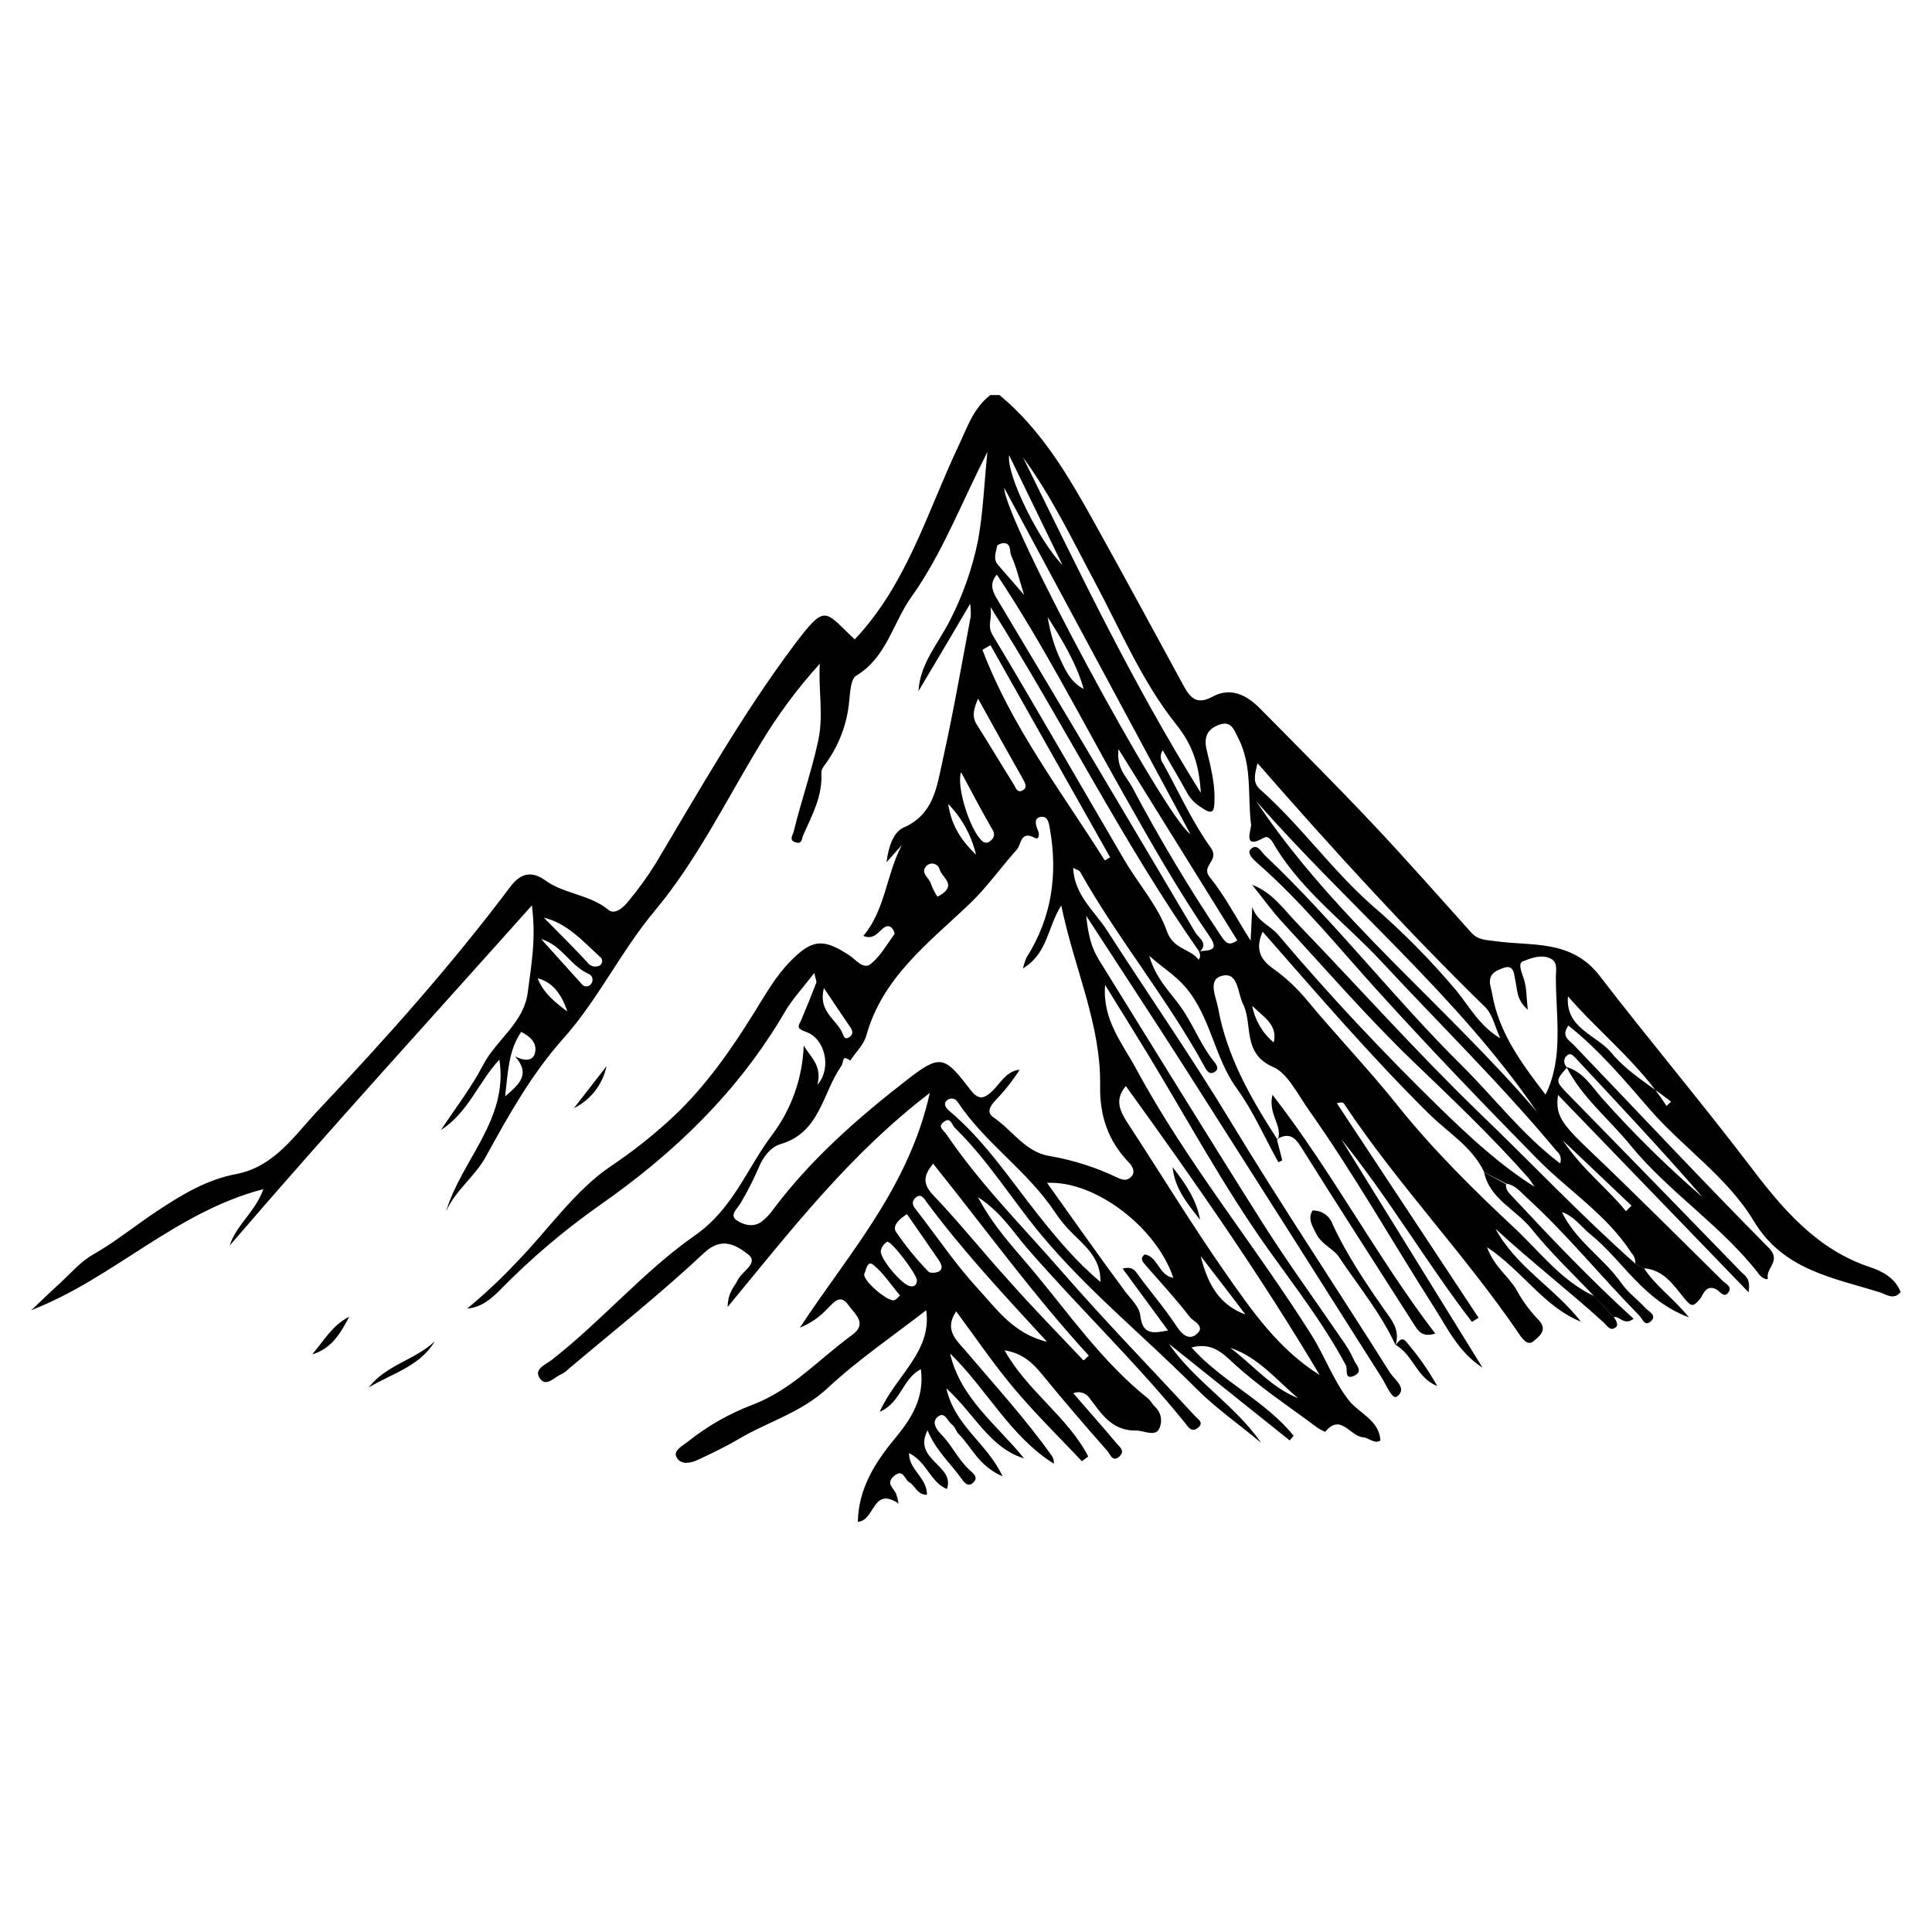
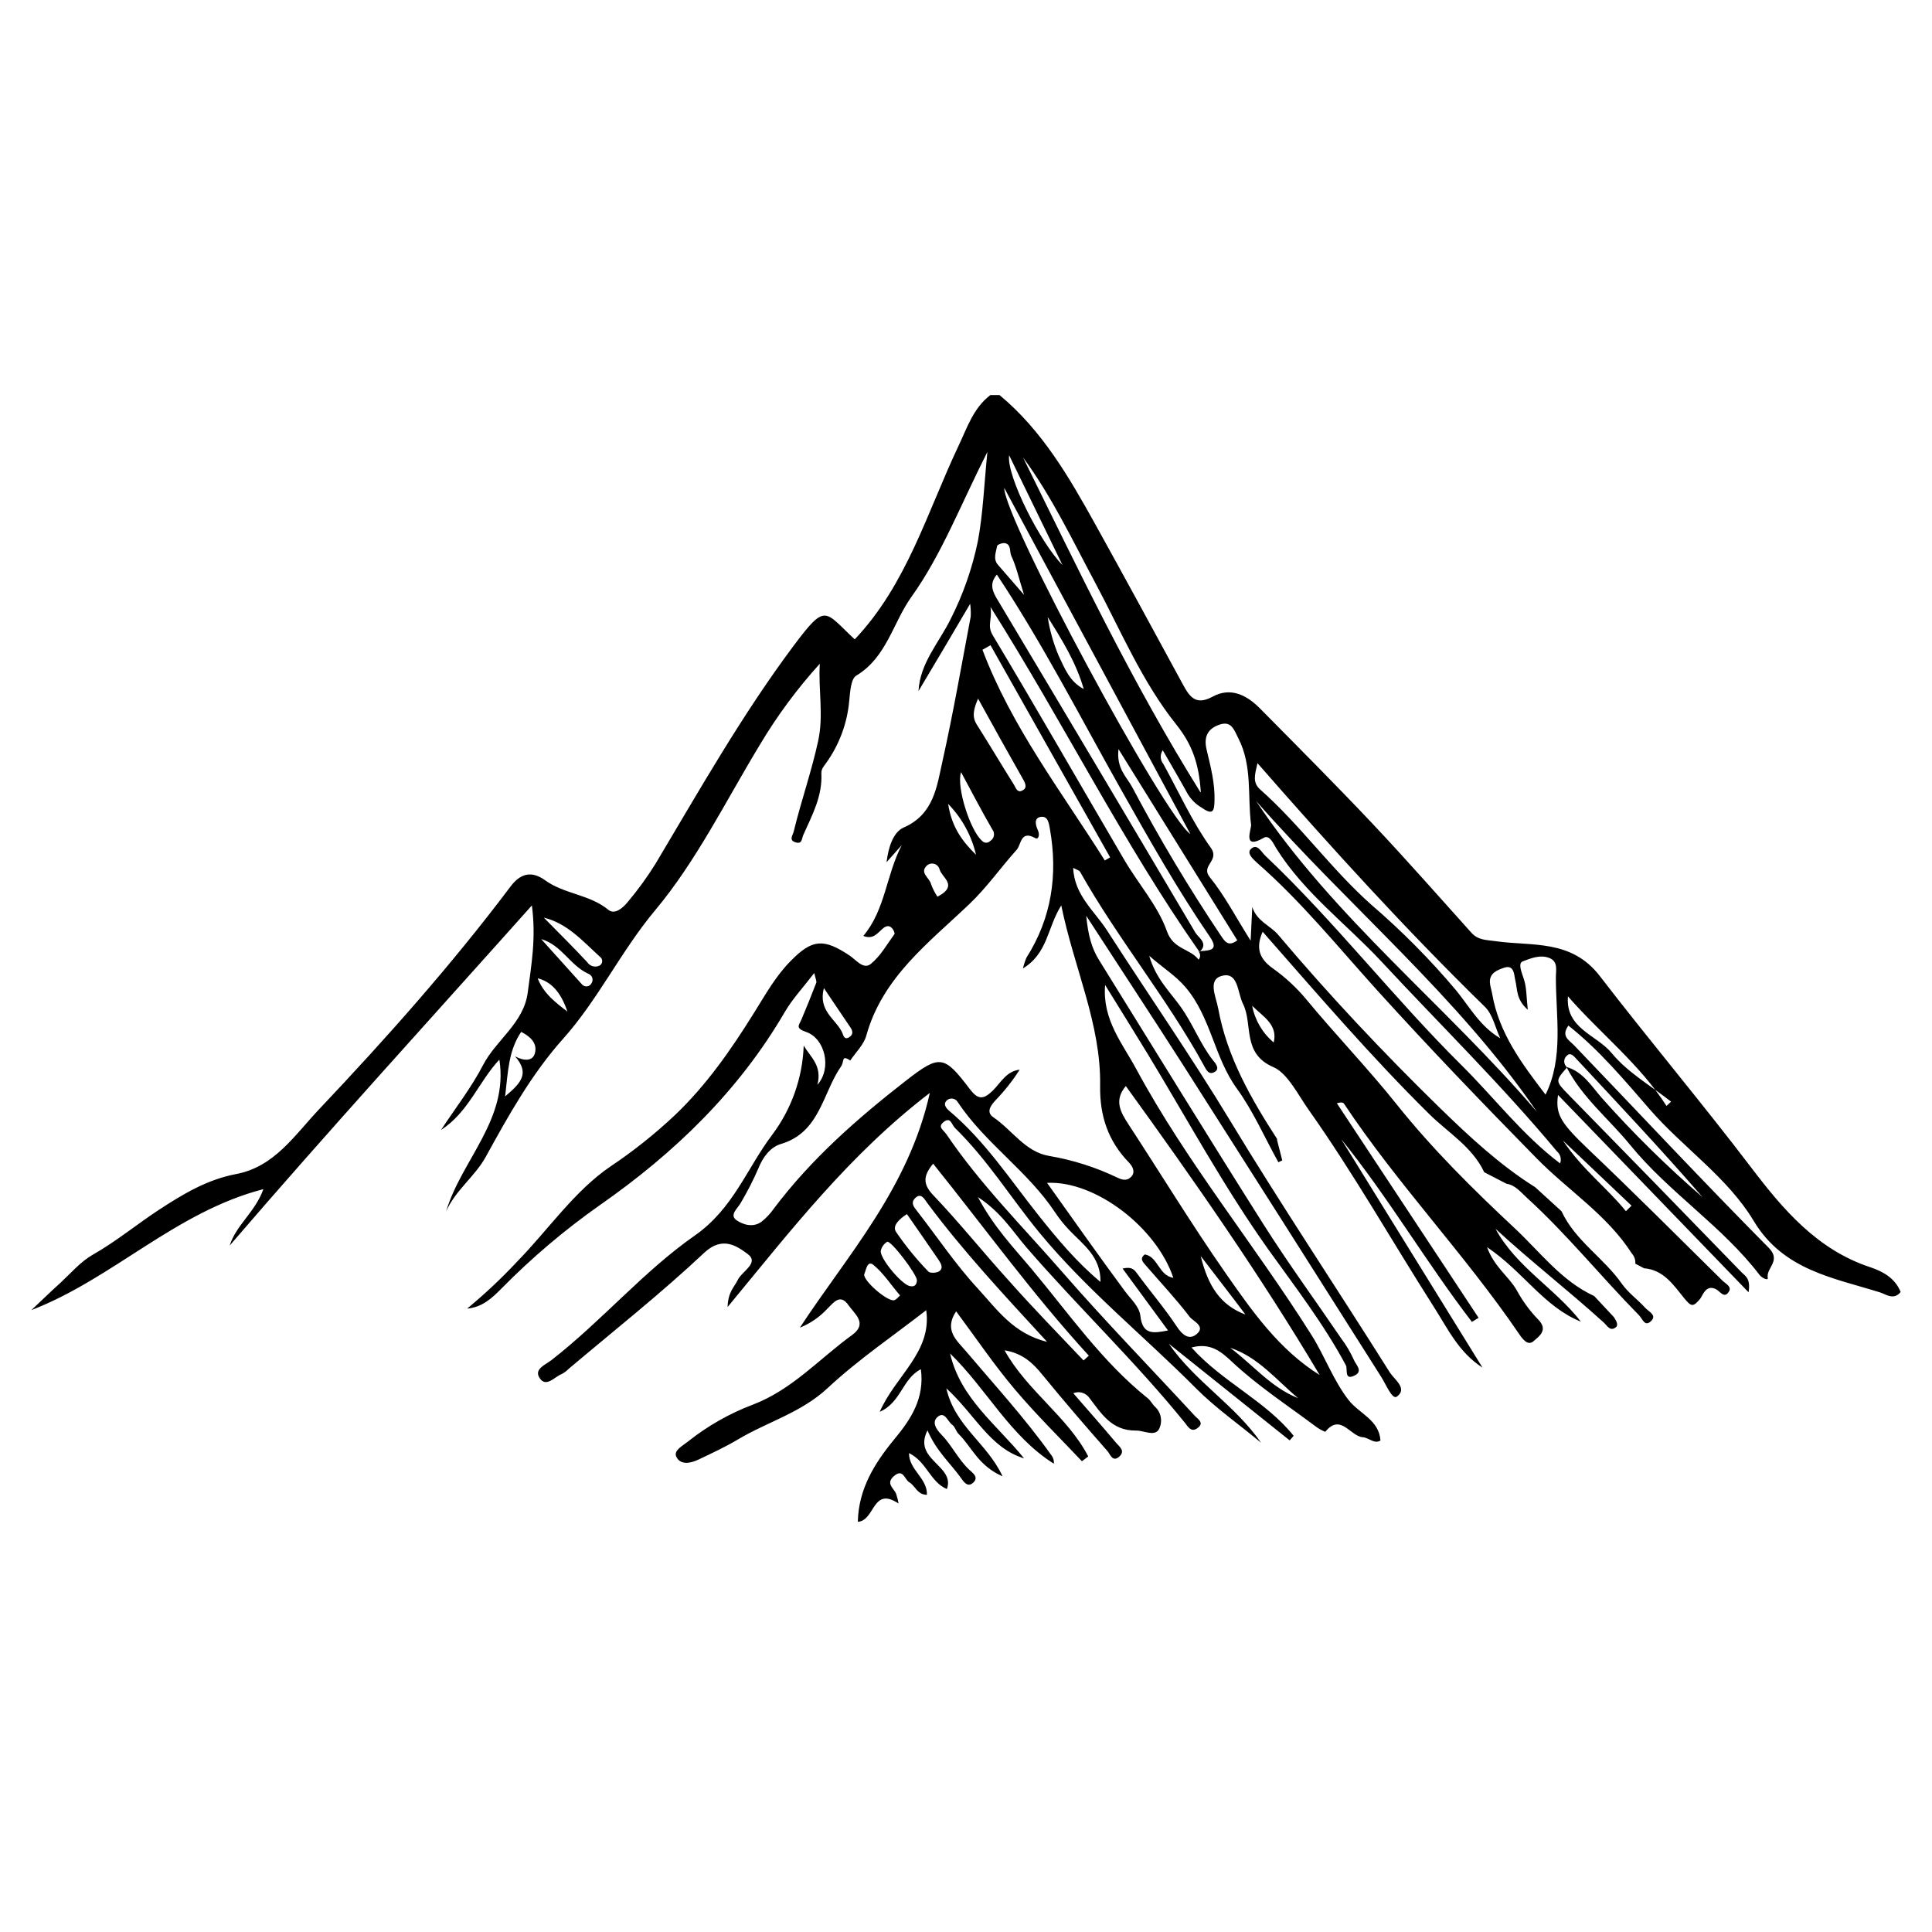
<svg xmlns="http://www.w3.org/2000/svg" xmlns:xlink="http://www.w3.org/1999/xlink" x="0pt" y="0pt" width="256pt" height="256pt" viewBox="0 0 256 256">
  <g id="1">
    <defs>
      <g id="2">
        <defs>
          <path id="3" d="M213.836,174.51 C214.121,174.934,214.503,175.546,214.109,175.867 C213.352,176.473,212.982,175.673,212.473,175.213 C207.797,170.973,202.817,167.114,198.165,162.825 C200.891,167.871,206.04,170.7,209.481,175.128 C204.568,173.16,201.824,168.465,197.038,165.254 C198.02,167.938,199.964,169.155,200.988,170.991 C201.753,172.393,202.702,173.687,203.811,174.838 C205.228,176.255,203.865,177.121,203.205,177.709 C202.442,178.381,201.757,177.448,201.273,176.734 C194.07,166.163,185.16,156.895,178.084,146.24 C177.981,146.088,177.757,146.015,177.139,146.185 C183.399,155.661,189.658,165.137,195.918,174.613 C195.625,174.795,195.332,174.977,195.039,175.159 C188.982,167.284,183.996,158.7,177.709,150.928 C183.952,161.024,190.195,171.12,196.439,181.216 C193.319,179.223,191.847,176.085,190.03,173.232 C184.457,164.497,179.35,155.447,173.371,147.009 C172.033,145.113,170.591,142.199,168.756,141.412 C164.515,139.594,166.06,135.748,164.703,133.022 C163.964,131.544,164.097,128.83,162.019,129.278 C159.942,129.727,161.111,132.004,161.414,133.609 C162.589,140.085,165.793,145.622,169.289,151.025 C169.254,150.997,169.22,150.969,169.186,150.94 C169.428,151.879,169.664,152.818,169.906,153.757 C169.735,153.84,169.563,153.923,169.392,154.005 C167.574,150.74,166.072,147.263,163.903,144.259 C160.875,140.109,160.463,134.76,157.07,130.793 C155.738,129.236,154.139,128.285,152.279,126.649 C153.133,129.642,155.017,131.417,156.404,133.349 C158.052,135.633,159.003,138.286,160.729,140.497 C160.965,140.794,161.704,141.557,160.99,142.011 C160.142,142.544,159.815,141.708,159.469,141.085 C154.581,132.204,148.087,124.347,143.114,115.515 C142.993,115.309,142.635,115.237,142.199,114.994 C142.35,118.629,145.034,120.713,146.7,123.305 C152.097,131.707,157.791,139.897,162.971,148.451 C169.803,159.742,177.157,170.712,184.172,181.876 C184.778,182.803,186.553,184.003,185.093,185.057 C184.487,185.511,183.669,183.476,183.033,182.47 C174.347,168.74,165.638,155.029,156.907,141.339 C152.782,134.882,148.559,128.485,143.931,121.349 C144.186,123.99,144.677,125.674,145.615,127.188 C152.885,138.898,160.081,150.643,167.453,162.286 C170.706,167.417,174.298,172.33,177.721,177.357 C178.384,178.239,178.947,179.192,179.399,180.198 C179.635,180.804,180.641,181.664,179.55,182.234 C178.072,183.003,178.593,181.434,178.339,180.913 C175.425,175.461,171.639,170.555,168.041,165.533 C162.153,157.246,157.325,148.311,152.067,139.643 C150.25,136.675,148.432,133.737,146.433,130.514 C146.046,135.142,148.753,138.28,150.583,141.696 C157.295,154.114,166.308,165.018,173.795,176.921 C175.546,179.702,176.63,182.827,178.678,185.493 C180.083,187.31,182.736,188.122,182.918,190.878 C182.094,191.387,181.373,190.49,180.592,190.442 C178.92,190.339,177.648,187.195,175.601,189.727 C175.082,189.514,174.597,189.229,174.159,188.879 C170.47,186.129,166.617,183.603,163.255,180.453 C161.856,179.144,160.414,177.86,157.876,178.551 C161.953,183.106,167.695,185.608,171.415,190.254 C171.239,190.456,171.063,190.658,170.888,190.86 C170.888,190.86,154.871,178.048,154.871,178.048 C158.361,183.082,163.631,186.159,167.102,191.175 C164.212,188.752,161.111,186.607,158.476,183.96 C151.606,177.049,143.974,170.906,137.753,163.364 C133.973,158.767,130.853,153.672,126.546,149.468 C126.092,149.026,125.977,147.96,125.074,148.644 C124.172,149.329,125.001,149.705,125.407,150.298 C129.92,156.962,135.584,162.601,140.818,168.616 C146.464,175.098,152.467,181.265,158.3,187.583 C158.724,188.043,159.645,188.534,158.658,189.242 C157.828,189.848,157.404,189.024,156.986,188.503 C150.431,180.398,142.865,173.208,136.051,165.333 C134.197,163.189,132.707,160.669,129.581,158.621 C131.695,162.619,134.33,165.327,136.693,168.15 C141.618,174.032,146.015,180.423,152.091,185.281 C152.473,185.59,152.697,186.086,153.06,186.414 C153.894,187.195,154.089,188.444,153.533,189.442 C152.927,190.357,151.558,189.545,150.534,189.557 C147.221,189.594,145.888,187.207,144.228,185.075 C143.727,184.504,142.917,184.319,142.217,184.614 C144.192,186.886,146.082,189.024,147.917,191.211 C148.311,191.678,149.129,192.229,148.341,192.98 C147.427,193.834,147.094,192.671,146.76,192.295 C143.847,188.982,140.951,185.632,138.171,182.222 C136.88,180.629,135.524,179.314,133.107,178.926 C136.135,184.342,141.472,187.722,144.198,192.986 C144.198,192.986,143.362,193.622,143.362,193.622 C140.394,190.478,137.304,187.449,134.506,184.142 C131.707,180.835,129.363,177.345,126.692,173.759 C125.032,176.255,126.788,177.624,128.012,179.066 C131.822,183.566,135.814,187.922,139.249,192.738 C139.535,193.074,139.676,193.509,139.643,193.949 C133.809,190.284,130.72,184.021,125.892,179.344 C127.261,185.311,132.095,188.782,135.693,193.24 C131.174,191.871,129.224,187.468,125.395,183.96 C126.534,188.994,130.774,191.175,132.846,195.621 C129.599,194.21,128.739,191.684,127.025,190.012 C126.679,189.679,126.564,189.073,126.189,188.8 C125.553,188.37,125.177,186.838,124.153,187.825 C123.548,188.431,123.923,189.261,124.723,190.072 C126.098,191.466,126.946,193.343,128.412,194.731 C128.842,195.143,129.739,195.706,128.975,196.439 C128.212,197.172,127.685,196.33,127.303,195.797 C125.91,193.858,124.056,192.259,122.899,189.533 C120.894,193.453,126.607,194.167,125.468,197.305 C123.263,196.39,122.79,193.671,120.446,192.544 C120.446,194.797,122.869,195.809,122.827,198.068 C121.53,198.068,121.264,196.857,120.495,196.415 C119.853,196.057,119.683,194.494,118.423,195.615 C117.339,196.59,118.423,197.178,118.738,197.923 C118.88,198.348,118.99,198.784,119.065,199.225 C115.57,196.893,115.97,201.497,113.668,201.648 C113.753,197.305,115.873,193.895,118.514,190.69 C120.701,188.061,122.53,185.287,122.021,181.428 C119.55,182.694,119.416,185.826,116.569,187.074 C118.671,182.264,123.511,179.163,122.73,173.608 C118.435,176.952,113.765,180.114,109.688,183.906 C106.187,187.183,101.722,188.388,97.803,190.721 C96.107,191.732,94.296,192.574,92.508,193.422 C91.467,193.913,90.134,194.155,89.607,193.004 C89.231,192.186,90.443,191.587,91.145,191.023 C93.739,188.955,96.639,187.303,99.741,186.129 C104.969,184.142,108.561,180.041,112.898,176.903 C115.025,175.365,113.244,174.117,112.432,172.948 C111.336,171.379,110.494,172.554,109.645,173.396 C108.63,174.5,107.38,175.364,105.987,175.922 C112.268,166.327,120.386,157.482,123.208,144.816 C112.559,152.97,104.878,162.928,96.41,173.19 C96.47,171.124,97.343,170.494,97.742,169.628 C98.281,168.453,100.686,167.35,99.057,166.151 C97.67,165.133,95.749,163.728,93.326,165.987 C87.59,171.379,81.387,176.285,75.365,181.368 C75.086,181.658,74.761,181.899,74.402,182.082 C73.463,182.452,72.385,183.869,71.531,182.64 C70.677,181.41,72.27,180.853,73.076,180.217 C79.739,175.037,85.251,168.471,92.078,163.704 C97.155,160.16,98.966,154.811,102.31,150.377 C104.883,146.955,106.344,142.825,106.495,138.546 C107.422,140.115,108.955,141.175,108.313,143.744 C110.282,141.503,109.282,137.601,106.853,136.753 C105.32,136.226,105.872,135.869,106.199,135.081 C106.871,133.47,107.537,131.853,108.155,130.235 C108.24,130.017,108.058,129.696,107.895,128.927 C106.429,130.841,104.999,132.362,103.976,134.118 C97.845,144.622,89.328,152.818,79.454,159.706 C74.79,162.99,70.431,166.688,66.43,170.755 C65.177,172.021,63.88,173.226,61.9,173.396 C64.225,171.478,66.425,169.412,68.484,167.211 C72.633,162.971,76.099,157.822,80.878,154.569 C83.886,152.559,86.722,150.304,89.359,147.827 C93.599,143.81,96.888,139.067,99.953,134.143 C101.437,131.768,102.806,129.296,104.799,127.304 C107.64,124.414,109.143,124.335,112.577,126.613 C113.419,127.17,114.395,128.515,115.376,127.734 C116.654,126.704,117.52,125.147,118.514,123.778 C118.605,123.651,118.393,123.209,118.211,123.009 C117.775,122.512,117.326,122.73,116.915,123.087 C116.254,123.657,115.703,124.529,114.395,124.014 C117.326,120.537,117.423,115.897,119.495,111.972 C118.821,112.731,118.146,113.49,117.472,114.249 C117.726,112.135,118.411,110.239,119.731,109.658 C123.754,107.901,124.135,104.206,124.892,100.826 C126.304,94.49,127.412,88.105,128.624,81.702 C128.651,81.135,128.627,80.568,128.551,80.006 C126.128,84.149,123.905,87.881,121.706,91.57 C121.906,87.844,124.414,85.167,125.946,82.065 C127.618,78.779,128.84,75.282,129.581,71.671 C130.259,68.036,130.387,64.335,130.835,59.883 C127.309,66.825,124.777,73.482,120.791,79.055 C118.326,82.477,117.49,87.117,113.462,89.522 C112.735,89.952,112.65,91.691,112.529,92.854 C112.265,95.844,111.198,98.708,109.439,101.141 C109.137,101.565,108.834,101.886,108.834,102.437 C109.003,105.466,107.622,107.998,106.447,110.621 C106.211,111.16,106.308,111.899,105.399,111.608 C104.49,111.318,105.048,110.694,105.175,110.167 C106.15,106.138,107.537,102.225,108.416,98.154 C109.155,94.744,108.416,91.412,108.628,87.947 C105.638,91.246,102.984,94.834,100.704,98.657 C96.192,106.084,92.303,114.062,86.772,120.664 C82.259,126.074,79.267,132.422,74.657,137.595 C70.416,142.338,67.388,147.79,64.359,153.297 C62.935,155.889,60.367,157.688,59.113,160.505 C61.173,153.666,67.406,148.335,66.17,140.406 C63.444,143.302,62.081,147.384,58.434,149.729 C60.312,146.876,62.439,144.144,64.007,141.127 C65.758,137.759,69.411,135.578,69.932,131.483 C70.392,127.915,71.059,124.36,70.477,119.974 C56.896,135.19,43.448,149.898,30.436,165.042 C31.297,162.304,33.798,160.632,34.901,157.567 C23.222,160.596,15.002,169.41,4.158,173.596 C5.449,172.384,6.721,171.136,8.029,169.961 C9.429,168.653,10.701,167.156,12.336,166.23 C15.407,164.485,18.109,162.244,21.035,160.323 C24.221,158.24,27.45,156.289,31.29,155.568 C36.367,154.611,39.044,150.407,42.236,147.033 C51.159,137.601,59.803,127.897,67.612,117.514 C68.957,115.697,70.453,115.346,72.258,116.66 C74.784,118.478,78.134,118.514,80.611,120.555 C81.459,121.258,82.556,120.283,83.168,119.532 C84.522,117.924,85.758,116.221,86.869,114.437 C92.721,104.624,98.348,94.671,105.199,85.512 C109.476,79.818,109.215,80.963,113.256,84.719 C120.149,77.45,122.845,67.885,126.988,59.125 C128.145,56.702,128.957,54.079,131.229,52.347 C131.633,52.347,132.036,52.347,132.44,52.347 C138.056,56.999,141.636,63.178,145.101,69.417 C149.032,76.498,152.897,83.622,156.768,90.746 C157.658,92.388,158.494,93.502,160.681,92.309 C163.055,91.012,165.194,92.097,166.932,93.853 C171.942,98.918,176.97,103.958,181.858,109.131 C186.316,113.862,190.611,118.75,194.961,123.584 C195.875,124.596,196.899,124.529,198.214,124.717 C202.987,125.401,208.197,124.42,211.976,129.321 C218.567,137.886,225.539,146.155,232.088,154.763 C236.231,160.214,240.786,165.594,247.789,167.902 C249.449,168.453,251.109,169.343,251.842,171.191 C250.957,172.348,249.83,171.476,249.14,171.257 C242.913,169.307,236.298,168.313,232.385,161.795 C228.895,155.98,223.044,152.103,218.61,147.003 C215.248,143.132,211.946,139.164,207.821,135.893 C206.815,137.311,207.9,137.807,208.56,138.492 C217.156,147.451,225.636,156.537,234.359,165.333 C236.092,167.09,233.984,167.986,234.238,169.337 C234.317,169.737,233.457,169.337,233.166,168.956 C228.199,162.45,221.142,158.016,215.999,151.704 C213.188,148.257,209.626,145.422,207.561,141.375 C209.759,142.011,210.856,143.895,212.237,145.47 C216.398,150.15,220.865,154.549,225.606,158.639 C220.112,152.297,214.4,146.24,208.681,140.097 C208.396,139.794,208.021,139.491,207.657,139.849 C207.411,140.035,207.266,140.327,207.266,140.636 C207.266,140.946,207.411,141.237,207.657,141.424 C206.058,143.241,206.076,143.241,207.845,145.058 C215.518,152.897,223.165,160.746,230.785,168.604 C231.234,169.065,231.997,169.374,231.694,171.233 C231.694,171.233,206.446,145.089,206.446,145.089 C206.07,147.712,206.87,148.85,210.541,152.358 C216.532,158.052,222.371,163.904,228.253,169.707 C228.647,170.088,229.465,170.464,229.113,171.1 C228.508,172.172,227.902,171.1,227.417,170.846 C226.03,170.1,225.6,171.712,225.285,172.093 C224.316,173.263,224.074,173.111,223.177,172.033 C221.76,170.294,220.451,168.259,217.846,168.053 C217.461,167.851,217.075,167.649,216.689,167.447 C216.726,166.953,216.56,166.465,216.229,166.096 C212.946,160.96,207.748,157.713,203.587,153.46 C196.415,146.155,189.327,138.783,182.452,131.186 C177.266,125.45,172.39,119.404,166.532,114.298 C165.927,113.747,165.175,113.014,165.769,112.481 C166.587,111.717,167.108,112.862,167.647,113.377 C176.873,122.112,184.639,132.21,193.658,141.145 C197.99,145.434,201.703,150.365,206.719,154.157 C206.936,153.594,206.77,152.956,206.307,152.57 C198.995,143.78,190.823,135.778,183.051,127.413 C178.405,122.421,172.82,118.326,169.119,112.42 C168.786,111.893,168.241,110.554,167.459,111.009 C164.564,112.687,165.83,109.894,165.775,109.288 C165.285,105.466,165.969,101.516,164.091,97.833 C163.485,96.622,163.14,95.495,161.602,96.016 C160.063,96.537,159.469,97.585,159.881,99.329 C160.408,101.547,161.002,103.782,160.929,106.102 C160.887,107.313,160.82,108.149,159.233,107.023 C158.494,106.593,157.87,105.99,157.416,105.266 C156.374,103.37,155.271,101.504,154.072,99.414 C153.687,99.969,153.719,100.712,154.151,101.232 C156.21,104.969,157.979,108.913,160.451,112.353 C161.662,114.074,159.045,114.679,160.305,116.236 C162.274,118.659,163.746,121.519,165.715,124.644 C165.805,122.766,165.872,121.47,165.933,120.174 C166.538,122.094,168.356,122.651,169.379,123.881 C176.128,131.877,183.312,139.504,190.781,146.797 C194.712,150.619,198.741,154.375,203.423,157.313 C204.584,158.373,205.745,159.433,206.906,160.493 C208.724,164.412,212.497,166.666,214.896,170.094 C215.738,171.306,217.01,172.19,218.004,173.299 C218.452,173.796,219.664,174.298,218.7,175.116 C217.925,175.801,217.64,174.747,217.174,174.274 C212.128,169.149,207.609,163.522,202.278,158.67 C201.467,157.931,200.788,157.034,199.619,156.852 C199.619,156.852,196.669,155.326,196.669,155.326 C195.082,151.952,191.889,150.098,189.37,147.609 C181.616,139.952,174.528,131.677,167.308,123.457 C166.411,125.51,166.763,126.97,168.64,128.303 C170.277,129.463,171.758,130.829,173.044,132.368 C176.97,137.117,181.264,141.569,185.105,146.379 C189.836,152.297,195.185,157.585,200.691,162.734 C204.071,165.89,206.882,169.725,211.244,171.736 z M158.936,126.134 C148.814,111.711,141.018,95.907,131.247,80.43 C131.501,82.108,130.762,82.853,131.532,84.155 C137.456,94.035,143.168,104.042,148.996,113.977 C150.855,117.145,153.442,120.034,154.629,123.408 C155.489,125.832,157.7,125.668,158.821,127.164 C159.087,126.852,159.087,126.392,158.821,126.08 C159.893,125.868,161.723,126.183,160.311,124.129 C156.035,117.89,152.327,111.324,148.614,104.745 C143.211,95.162,138.213,85.361,132.089,76.135 C131.059,77.347,131.483,78.358,132.228,79.558 C140.992,94.217,149.719,108.899,158.409,123.602 C158.863,124.299,160.166,125.038,158.936,126.134 z M135.548,128.321 C135.66,127.834,135.814,127.358,136.008,126.898 C139.346,121.64,140.188,115.927,139.122,109.864 C138.982,109.07,138.861,108.046,137.838,108.252 C136.971,108.44,137.232,109.355,137.529,110.021 C137.783,110.554,137.65,111.324,137.147,111.039 C135.221,109.967,135.33,111.911,134.724,112.59 C132.598,114.958,130.774,117.575,128.448,119.792 C123.063,124.929,116.939,129.484,114.788,137.226 C114.455,138.437,113.389,139.431,112.662,140.527 C111.451,139.703,111.893,140.685,111.451,141.291 C108.979,144.846,108.658,150.062,103.461,151.588 C102.104,151.994,101.086,153.303,100.486,154.823 C99.807,156.384,99.032,157.901,98.166,159.366 C97.76,160.118,96.616,160.96,97.561,161.662 C98.415,162.268,99.778,162.71,100.904,161.886 C101.525,161.395,102.07,160.815,102.522,160.166 C107.501,153.545,113.674,148.142,120.161,143.102 C124.559,139.697,125.117,139.849,128.509,144.313 C129.575,145.713,130.284,145.743,131.538,144.519 C132.598,143.483,133.355,141.92,135.112,141.739 C134.188,143.186,133.123,144.537,131.931,145.773 C131.259,146.494,130.623,147.372,131.641,148.057 C134.118,149.735,135.839,152.624,138.995,153.163 C142.144,153.696,145.203,154.668,148.081,156.053 C148.832,156.416,149.432,156.465,149.947,155.865 C150.462,155.265,150.056,154.52,149.595,154.048 C146.833,151.195,145.706,147.875,145.773,143.853 C145.9,135.687,142.32,128.291,140.624,119.974 C138.77,122.875,138.879,126.286,135.548,128.321 z M148.747,168.089 C149.783,167.853,150.189,168.089,150.601,168.647 C152.364,171.07,154.314,173.317,155.944,175.795 C156.695,176.933,157.573,177.569,158.518,176.812 C159.851,175.752,158.07,175.062,157.64,174.492 C155.823,172.112,153.781,169.937,151.825,167.677 C151.443,167.235,150.958,166.769,151.697,166.218 C153.448,166.52,153.515,168.998,155.471,169.319 C153.248,162.656,145.137,156.41,138.74,156.737 C142.302,161.717,145.628,166.466,149.08,171.118 C149.856,172.16,150.958,173.111,151.104,174.353 C151.388,176.891,152.806,176.685,154.769,176.291 z M174.862,182.197 C166.987,168.956,158.191,156.368,149.177,143.907 C147.566,145.809,148.487,147.378,149.541,148.996 C153.83,155.562,157.918,162.274,162.401,168.701 C165.914,173.735,169.47,178.829,174.862,182.197 z M202.418,133.779 C200.867,132.41,201.085,131.083,200.782,129.89 C200.631,129.315,200.691,127.752,199.298,128.23 C198.426,128.533,197.305,128.927,197.426,130.26 C197.469,130.732,197.638,131.199,197.717,131.671 C198.626,136.99,201.788,141.109,204.792,145.046 C207.215,140.127,206.155,134.748,206.161,129.478 C206.161,128.563,206.494,127.394,205.271,126.928 C204.047,126.462,202.805,127.001,201.782,127.382 C201.067,127.655,201.679,128.933,201.939,129.805 C202.29,130.896,202.254,132.089,202.436,133.779 z M166.435,106.132 C176.77,121.67,191.605,133.24,203.653,147.324 C193.119,131.95,178.672,120.083,166.435,106.132 z M198.789,137.571 C198.129,136.166,197.802,134.433,196.766,133.416 C186.323,123.221,176.479,112.402,166.623,101.123 C166.248,102.728,165.951,103.697,166.993,104.624 C172.287,109.306,176.37,115.14,181.688,119.865 C185.753,123.353,189.527,127.166,192.974,131.265 C194.749,133.452,196.124,136.014,198.789,137.571 z M133.064,64.644 C133.064,68.787,154.266,108.168,157.737,110.524 z M159.112,104.969 C158.863,101.062,157.9,98.554,155.835,95.968 C151.34,90.34,148.529,83.604,145.143,77.256 C142.114,71.604,139.382,65.807,135.554,60.609 C142.835,75.366,149.904,90.292,159.057,104.969 z M143.604,180.241 C143.828,180.039,144.053,179.837,144.277,179.635 C136.905,171.591,130.52,162.753,123.645,154.193 C122.276,155.853,122.282,156.949,123.723,158.434 C127.182,162.068,130.308,165.987,133.676,169.695 C136.862,173.293,140.236,176.74,143.55,180.241 z M146.391,114.013 C146.627,113.878,146.863,113.743,147.1,113.607 C147.1,113.607,131.247,85.494,131.247,85.494 C130.891,85.696,130.536,85.898,130.181,86.1 C134.021,96.282,140.654,104.896,146.391,114.013 z M145.821,169.864 C145.876,166.502,143.514,164.921,141.666,162.977 C140.976,162.251,140.349,161.466,139.794,160.632 C136.16,155.15,130.526,151.485,126.898,146.021 C126.739,145.754,126.458,145.582,126.148,145.562 C125.837,145.543,125.537,145.679,125.347,145.925 C125.014,146.361,125.347,146.803,125.753,147.172 C130.478,151.128,133.815,156.259,137.601,161.026 C140.121,164.194,142.708,167.284,145.821,169.864 z M138.734,177.788 C133.01,171.56,127.57,165.745,122.821,159.336 C122.488,158.882,122.015,157.925,121.197,158.827 C120.688,159.391,121.058,159.887,121.464,160.402 C124.159,163.855,126.607,167.538,129.569,170.743 C132.053,173.438,134.276,176.721,138.734,177.794 z M148.208,99.263 C147.905,101.843,149.292,102.934,150.025,104.303 C153.6,111.065,157.525,117.636,161.783,123.99 C162.328,124.795,162.764,125.48,163.946,124.596 z M207.766,131.974 C207.373,136.281,211.552,137.105,213.551,139.534 C215.66,142.102,218.749,143.865,221.426,145.973 C221.224,146.163,221.023,146.353,220.821,146.542 C217.265,140.988,212.031,136.929,207.742,131.998 z M129.623,92.515 C129.109,93.726,128.703,94.859,129.405,95.968 C131.089,98.633,132.701,101.341,134.373,104.012 C134.597,104.375,134.766,105.042,135.384,104.787 C136.117,104.478,135.929,103.921,135.608,103.34 C133.577,99.758,131.568,96.157,129.581,92.539 z M120.174,160.875 C119.216,161.48,118.205,162.401,118.714,163.207 C119.993,165.088,121.432,166.855,123.015,168.489 C123.221,168.725,124.032,168.671,124.384,168.489 C125.068,168.077,124.699,167.453,124.384,166.963 C122.984,164.915,121.585,162.91,120.174,160.875 z M127.346,102.316 C126.692,104.212,128.557,110.106,130.156,111.439 C130.292,111.582,130.48,111.664,130.677,111.664 C130.875,111.664,131.063,111.582,131.198,111.439 C131.459,111.288,131.64,111.031,131.695,110.735 C131.75,110.439,131.672,110.134,131.483,109.9 C130.035,107.404,128.721,104.854,127.346,102.316 z M133.712,60.319 C133.355,63.099,137.886,71.967,140.775,74.857 z M66.933,145.276 C69.005,143.526,70.247,142.248,68.248,139.97 C69.459,140.624,70.598,140.618,70.877,139.558 C71.24,138.195,70.229,137.329,69.059,136.729 C67.388,139.213,67.321,141.921,66.933,145.276 z M72.058,121.591 C73.984,123.554,75.947,125.486,77.813,127.497 C78.144,128.005,78.787,128.21,79.351,127.988 C79.592,127.898,79.763,127.681,79.792,127.425 C79.822,127.169,79.705,126.919,79.491,126.776 C77.219,124.705,75.159,122.336,72.058,121.591 z M143.598,91.303 C142.605,87.808,140.727,84.779,138.825,81.763 C139.094,83.52,139.58,85.237,140.273,86.875 C141.048,88.505,141.714,90.316,143.598,91.297 z M121.5,169.664 C121.5,168.847,118.035,164.309,117.551,164.546 C117.127,164.806,116.826,165.225,116.715,165.709 C116.503,166.654,119.428,170.161,120.531,170.409 C121.173,170.555,121.452,170.27,121.5,169.664 z M207.088,151.116 C209.705,155.011,212.94,157.392,215.441,160.487 C215.69,160.245,215.938,160.002,216.187,159.76 z M119.253,171.645 C118.041,170.234,117.078,168.713,115.745,167.617 C114.91,166.926,114.758,168.32,114.534,168.786 C114.183,169.573,117.702,172.602,118.52,172.275 C118.78,172.184,118.944,171.942,119.271,171.645 z M165.036,174.195 C163.219,171.772,161.371,169.404,159.1,166.436 C160.069,170.367,161.668,172.935,165.054,174.195 z M163.019,178.599 C166.018,180.847,168.434,183.857,172.008,185.263 C169.137,182.87,166.738,179.835,163.037,178.599 z M135.693,78.825 C134.984,76.559,134.657,75.038,134.009,73.669 C133.737,73.106,134.039,72.149,133.161,71.973 C132.834,71.907,132.149,72.161,132.119,72.355 C131.98,73.185,131.544,74.069,132.258,74.869 C133.222,75.971,134.167,77.068,135.693,78.825 z M71.713,124.432 C73.53,126.431,75.299,128.442,77.11,130.429 C77.274,130.626,77.526,130.728,77.781,130.7 C78.035,130.672,78.259,130.518,78.376,130.29 C78.52,130.077,78.558,129.809,78.479,129.564 C78.4,129.319,78.212,129.124,77.97,129.036 C75.517,127.921,74.475,125.262,71.713,124.432 z M109.167,130.938 C108.379,133.967,110.748,135.027,111.59,136.802 C111.741,137.129,111.844,137.898,112.559,137.408 C113.074,137.068,113.007,136.608,112.686,136.142 C111.59,134.542,110.518,132.913,109.167,130.926 z M124.202,118.823 C124.441,118.698,124.674,118.56,124.898,118.411 C126.655,117.121,124.765,116.218,124.493,115.176 C124.395,114.821,124.114,114.546,123.756,114.456 C123.399,114.365,123.021,114.474,122.766,114.74 C121.839,115.679,123.19,116.327,123.372,117.163 C123.584,117.737,123.863,118.283,124.202,118.793 z M168.768,138.159 C169.373,135.736,167.296,134.676,165.921,133.27 C166.279,135.17,167.285,136.887,168.768,138.128 z M125.638,106.556 C126.14,109.736,127.612,111.566,129.327,113.262 C128.736,110.722,127.46,108.392,125.638,106.526 z M75.196,134.076 C74.324,131.447,73.015,130.072,71.246,129.63 C72.016,131.635,73.609,132.84,75.196,134.046 z" />
        </defs>
        <use xlink:href="#3" style="fill:#000000;fill-opacity:1;fill-rule:evenodd;opacity:1;stroke:none;" />
      </g>
    </defs>
    <use xlink:href="#2" />
-     <defs>
-       <g id="4">
-         <defs>
-           <path id="5" d="M216.689,167.441 C217.075,167.643,217.461,167.845,217.846,168.047 C219.318,170.355,221.644,171.918,223.795,174.559 C217.683,172.275,215.023,167.017,210.795,163.607 C209.499,162.565,208.554,161.093,206.864,160.578 C205.703,159.518,204.542,158.458,203.381,157.398 C203.16,156.972,202.902,156.567,202.611,156.186 C197.765,150.68,192.459,145.658,187.177,140.582 C181.119,134.742,175.576,128.339,169.864,122.136 C168.447,120.598,167.229,118.877,165.915,117.242 C168.61,118.26,170.07,120.464,171.875,122.342 C179.92,130.69,187.625,139.334,195.978,147.421 C202.878,154.054,209.487,161.056,216.689,167.441 z" />
-         </defs>
-         <use xlink:href="#5" style="fill:#000000;fill-opacity:1;fill-rule:evenodd;opacity:1;stroke:none;" />
-       </g>
-     </defs>
-     <use xlink:href="#4" />
-     <defs>
-       <g id="6">
-         <defs>
-           <path id="7" d="M169.313,151.025 C170.015,149.141,167.986,147.706,168.61,145.064 C176.624,155.405,182.428,166.575,190.181,176.709 C188.558,177.194,188.013,176.515,187.443,175.613 C182.421,167.738,177.327,159.863,172.366,151.934 C171.463,150.492,170.627,150.116,169.21,150.94 z" />
-         </defs>
-         <use xlink:href="#7" style="fill:#000000;fill-opacity:1;fill-rule:evenodd;opacity:1;stroke:none;" />
-       </g>
-     </defs>
-     <use xlink:href="#6" />
-     <defs>
-       <g id="8">
-         <defs>
-           <path id="9" d="M213.836,174.51 C213.836,174.51,211.207,171.73,211.207,171.73 C208.421,168.774,205.434,165.975,202.908,162.807 C200.873,160.263,197.414,158.906,196.645,155.326 C197.616,155.853,198.587,156.38,199.558,156.907 C199.474,157.682,199.952,158.076,200.461,158.621 C205.586,164.122,210.759,169.561,216.459,174.741 C215.199,175.704,214.636,174.377,213.836,174.51 z" />
-         </defs>
-         <use xlink:href="#9" style="fill:#000000;fill-opacity:1;fill-rule:evenodd;opacity:1;stroke:none;" />
-       </g>
-     </defs>
-     <use xlink:href="#8" />
-     <defs>
-       <g id="10">
-         <defs>
-           <path id="11" d="M184.911,178.218 C182.955,173.977,179.944,170.343,177.357,166.472 C176.752,165.557,175.055,164.83,174.425,163.51 C173.977,162.571,173.214,161.583,173.911,160.402 C175.103,160.353,176.186,161.092,176.576,162.22 C178.605,166.581,181.319,170.555,184.087,174.462 C185.002,175.746,185.341,176.824,184.917,178.242 z" />
-         </defs>
-         <use xlink:href="#11" style="fill:#000000;fill-opacity:1;fill-rule:evenodd;opacity:1;stroke:none;" />
-       </g>
-     </defs>
-     <use xlink:href="#10" />
-     <defs>
-       <g id="12">
-         <defs>
-           <path id="13" d="M57.605,177.739 C55.624,181.065,51.935,181.979,48.864,183.845 C51.099,180.889,54.976,180.211,57.605,177.739 z" />
-         </defs>
-         <use xlink:href="#13" style="fill:#000000;fill-opacity:1;fill-rule:evenodd;opacity:1;stroke:none;" />
-       </g>
-     </defs>
-     <use xlink:href="#12" />
-     <defs>
-       <g id="14">
-         <defs>
-           <path id="15" d="M184.917,178.242 C185.281,177.794,185.711,177.067,186.298,177.757 C187.874,179.574,189.26,181.547,190.436,183.645 C187.758,182.64,187.243,179.508,184.911,178.193 z" />
-         </defs>
-         <use xlink:href="#15" style="fill:#000000;fill-opacity:1;fill-rule:evenodd;opacity:1;stroke:none;" />
-       </g>
-     </defs>
-     <use xlink:href="#14" />
-     <defs>
-       <g id="16">
-         <defs>
-           <path id="17" d="M41.364,179.465 C42.879,177.703,44.06,175.564,46.271,174.474 C45.15,176.624,43.951,178.696,41.364,179.465 z" />
-         </defs>
-         <use xlink:href="#17" style="fill:#000000;fill-opacity:1;fill-rule:evenodd;opacity:1;stroke:none;" />
-       </g>
-     </defs>
-     <use xlink:href="#16" />
-     <defs>
-       <g id="18">
-         <defs>
-           <path id="19" d="M76.044,146.845 C77.486,144.988,78.927,143.13,80.369,141.272 C79.855,143.693,78.261,145.746,76.044,146.845 z" />
-         </defs>
-         <use xlink:href="#19" style="fill:#000000;fill-opacity:1;fill-rule:evenodd;opacity:1;stroke:none;" />
-       </g>
-     </defs>
-     <use xlink:href="#18" />
-     <defs>
-       <g id="20">
-         <defs>
-           <path id="21" d="M155.38,154.66 C157.058,156.81,158.555,158.961,159.015,161.632 C157.355,159.524,155.635,157.446,155.38,154.66 z" />
-         </defs>
-         <use xlink:href="#21" style="fill:#000000;fill-opacity:1;fill-rule:evenodd;opacity:1;stroke:none;" />
-       </g>
-     </defs>
-     <use xlink:href="#20" />
  </g>
</svg>
